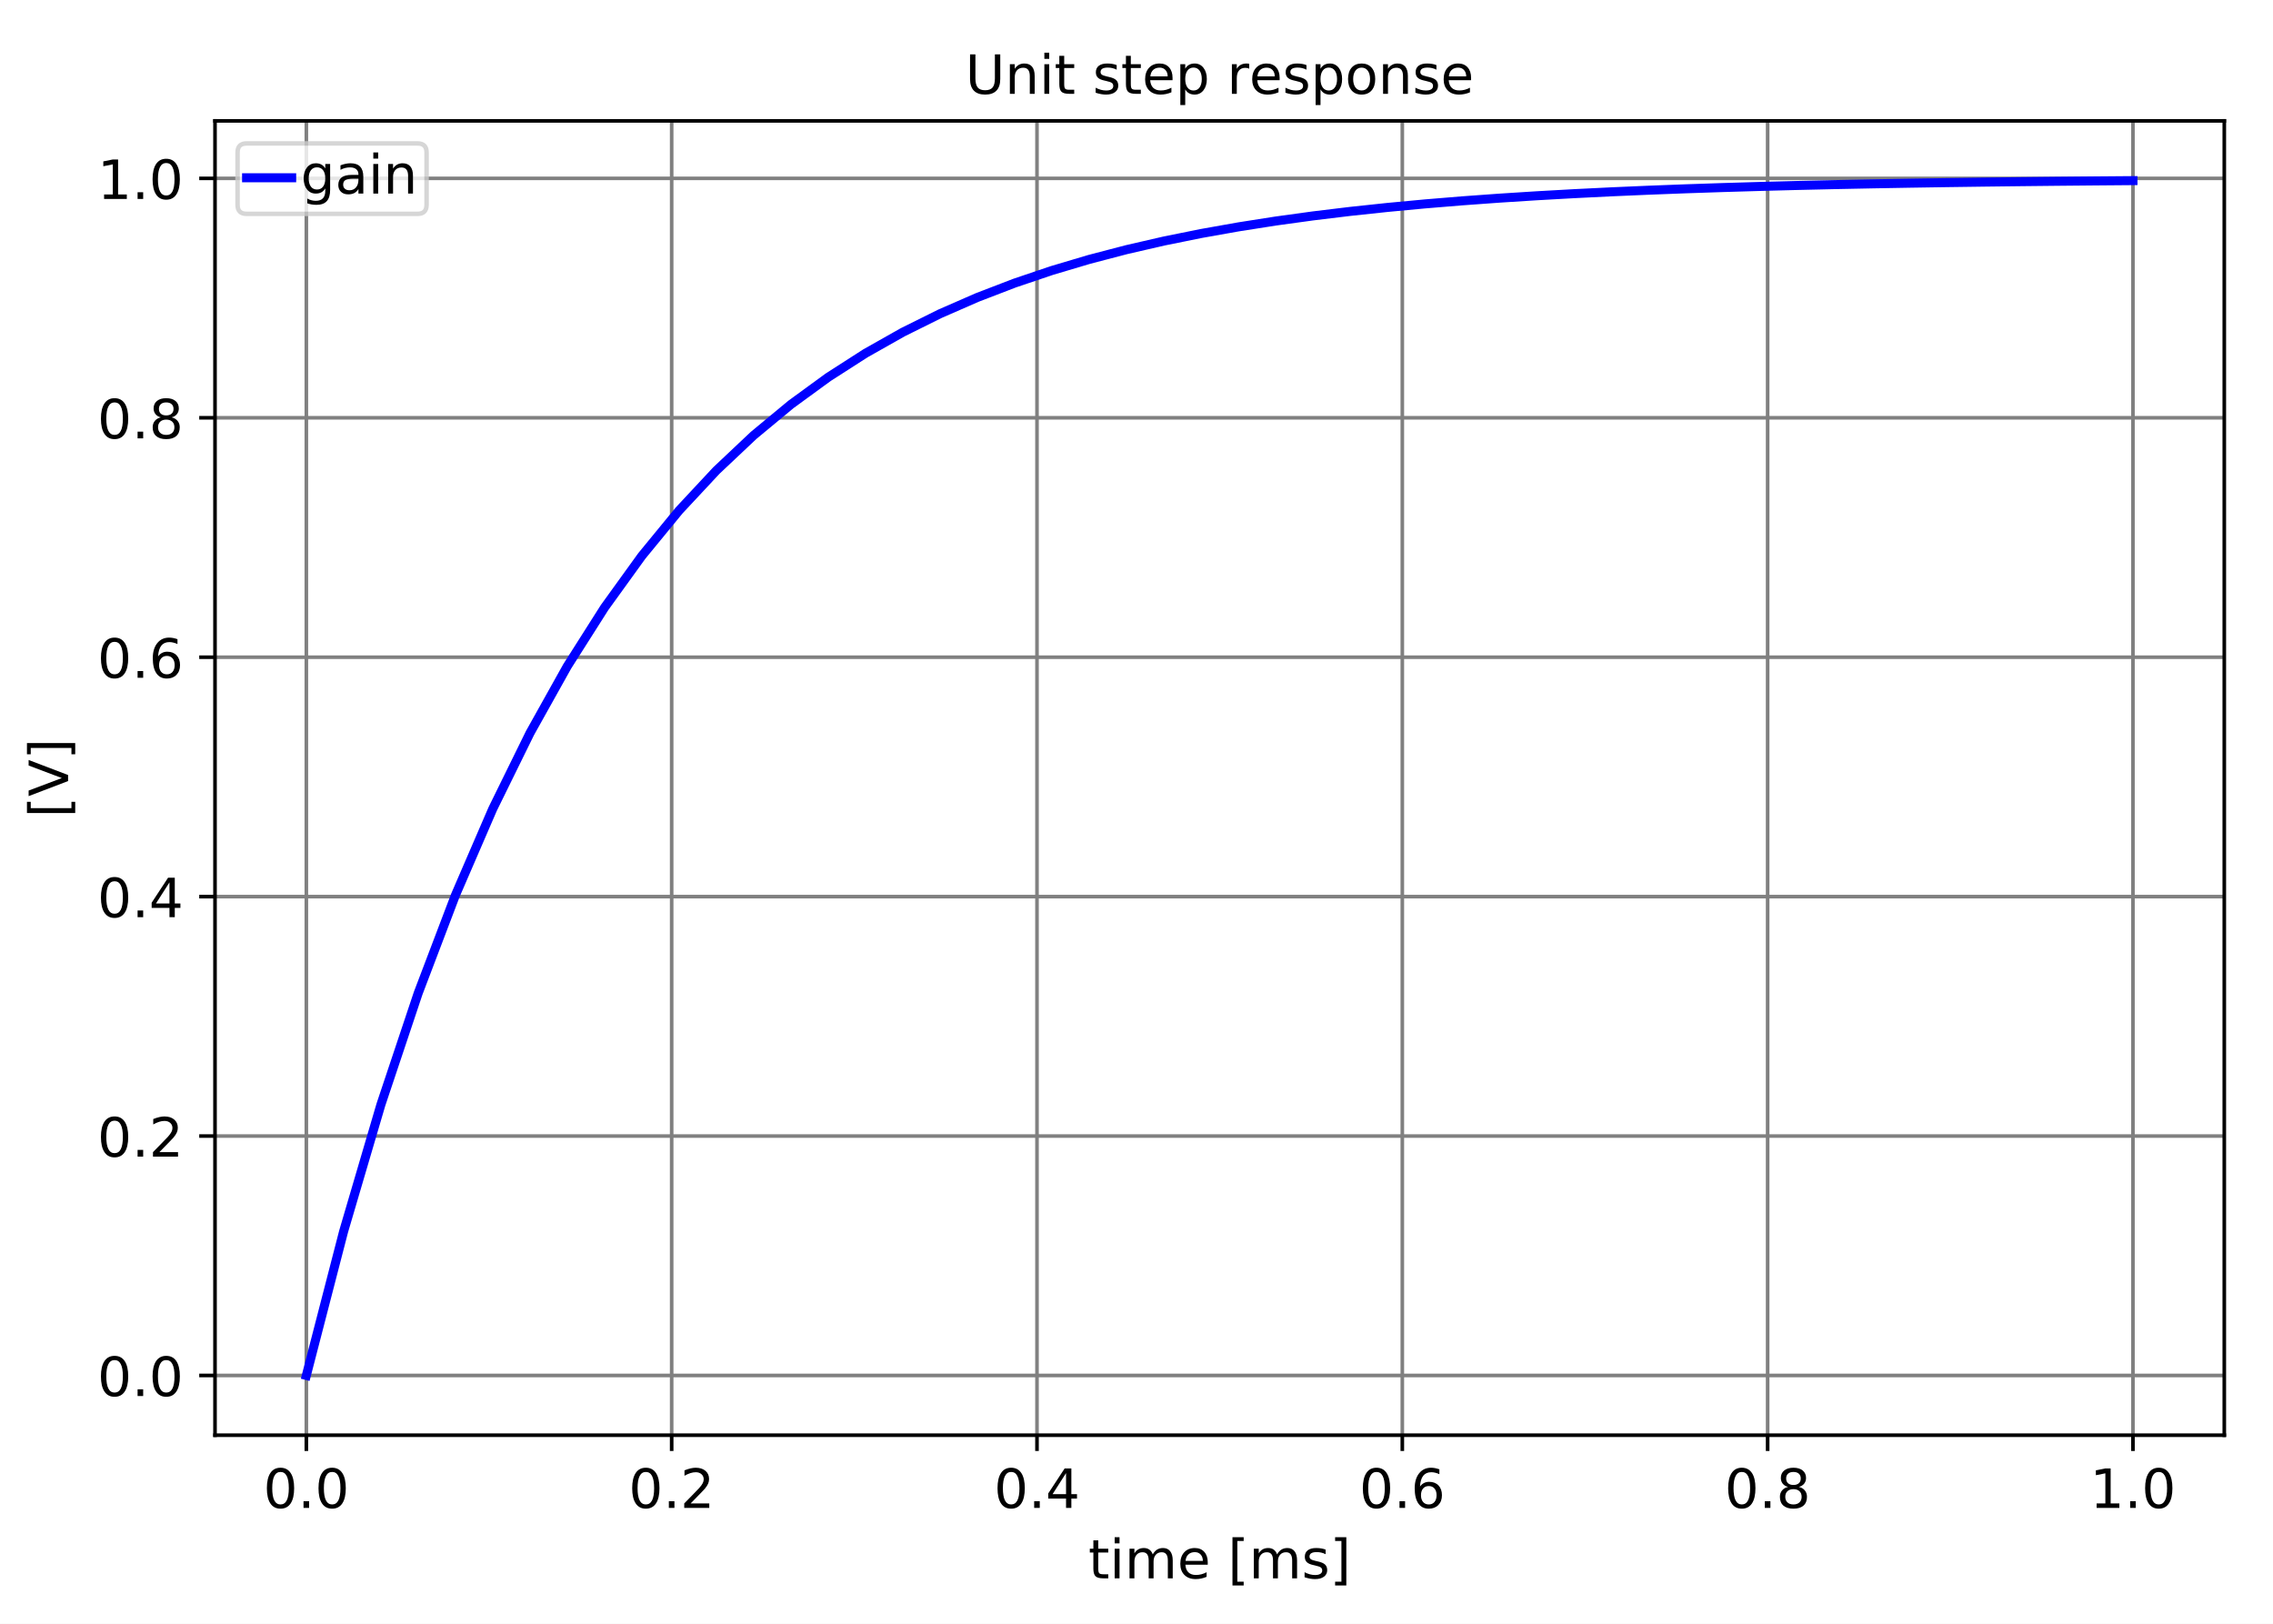
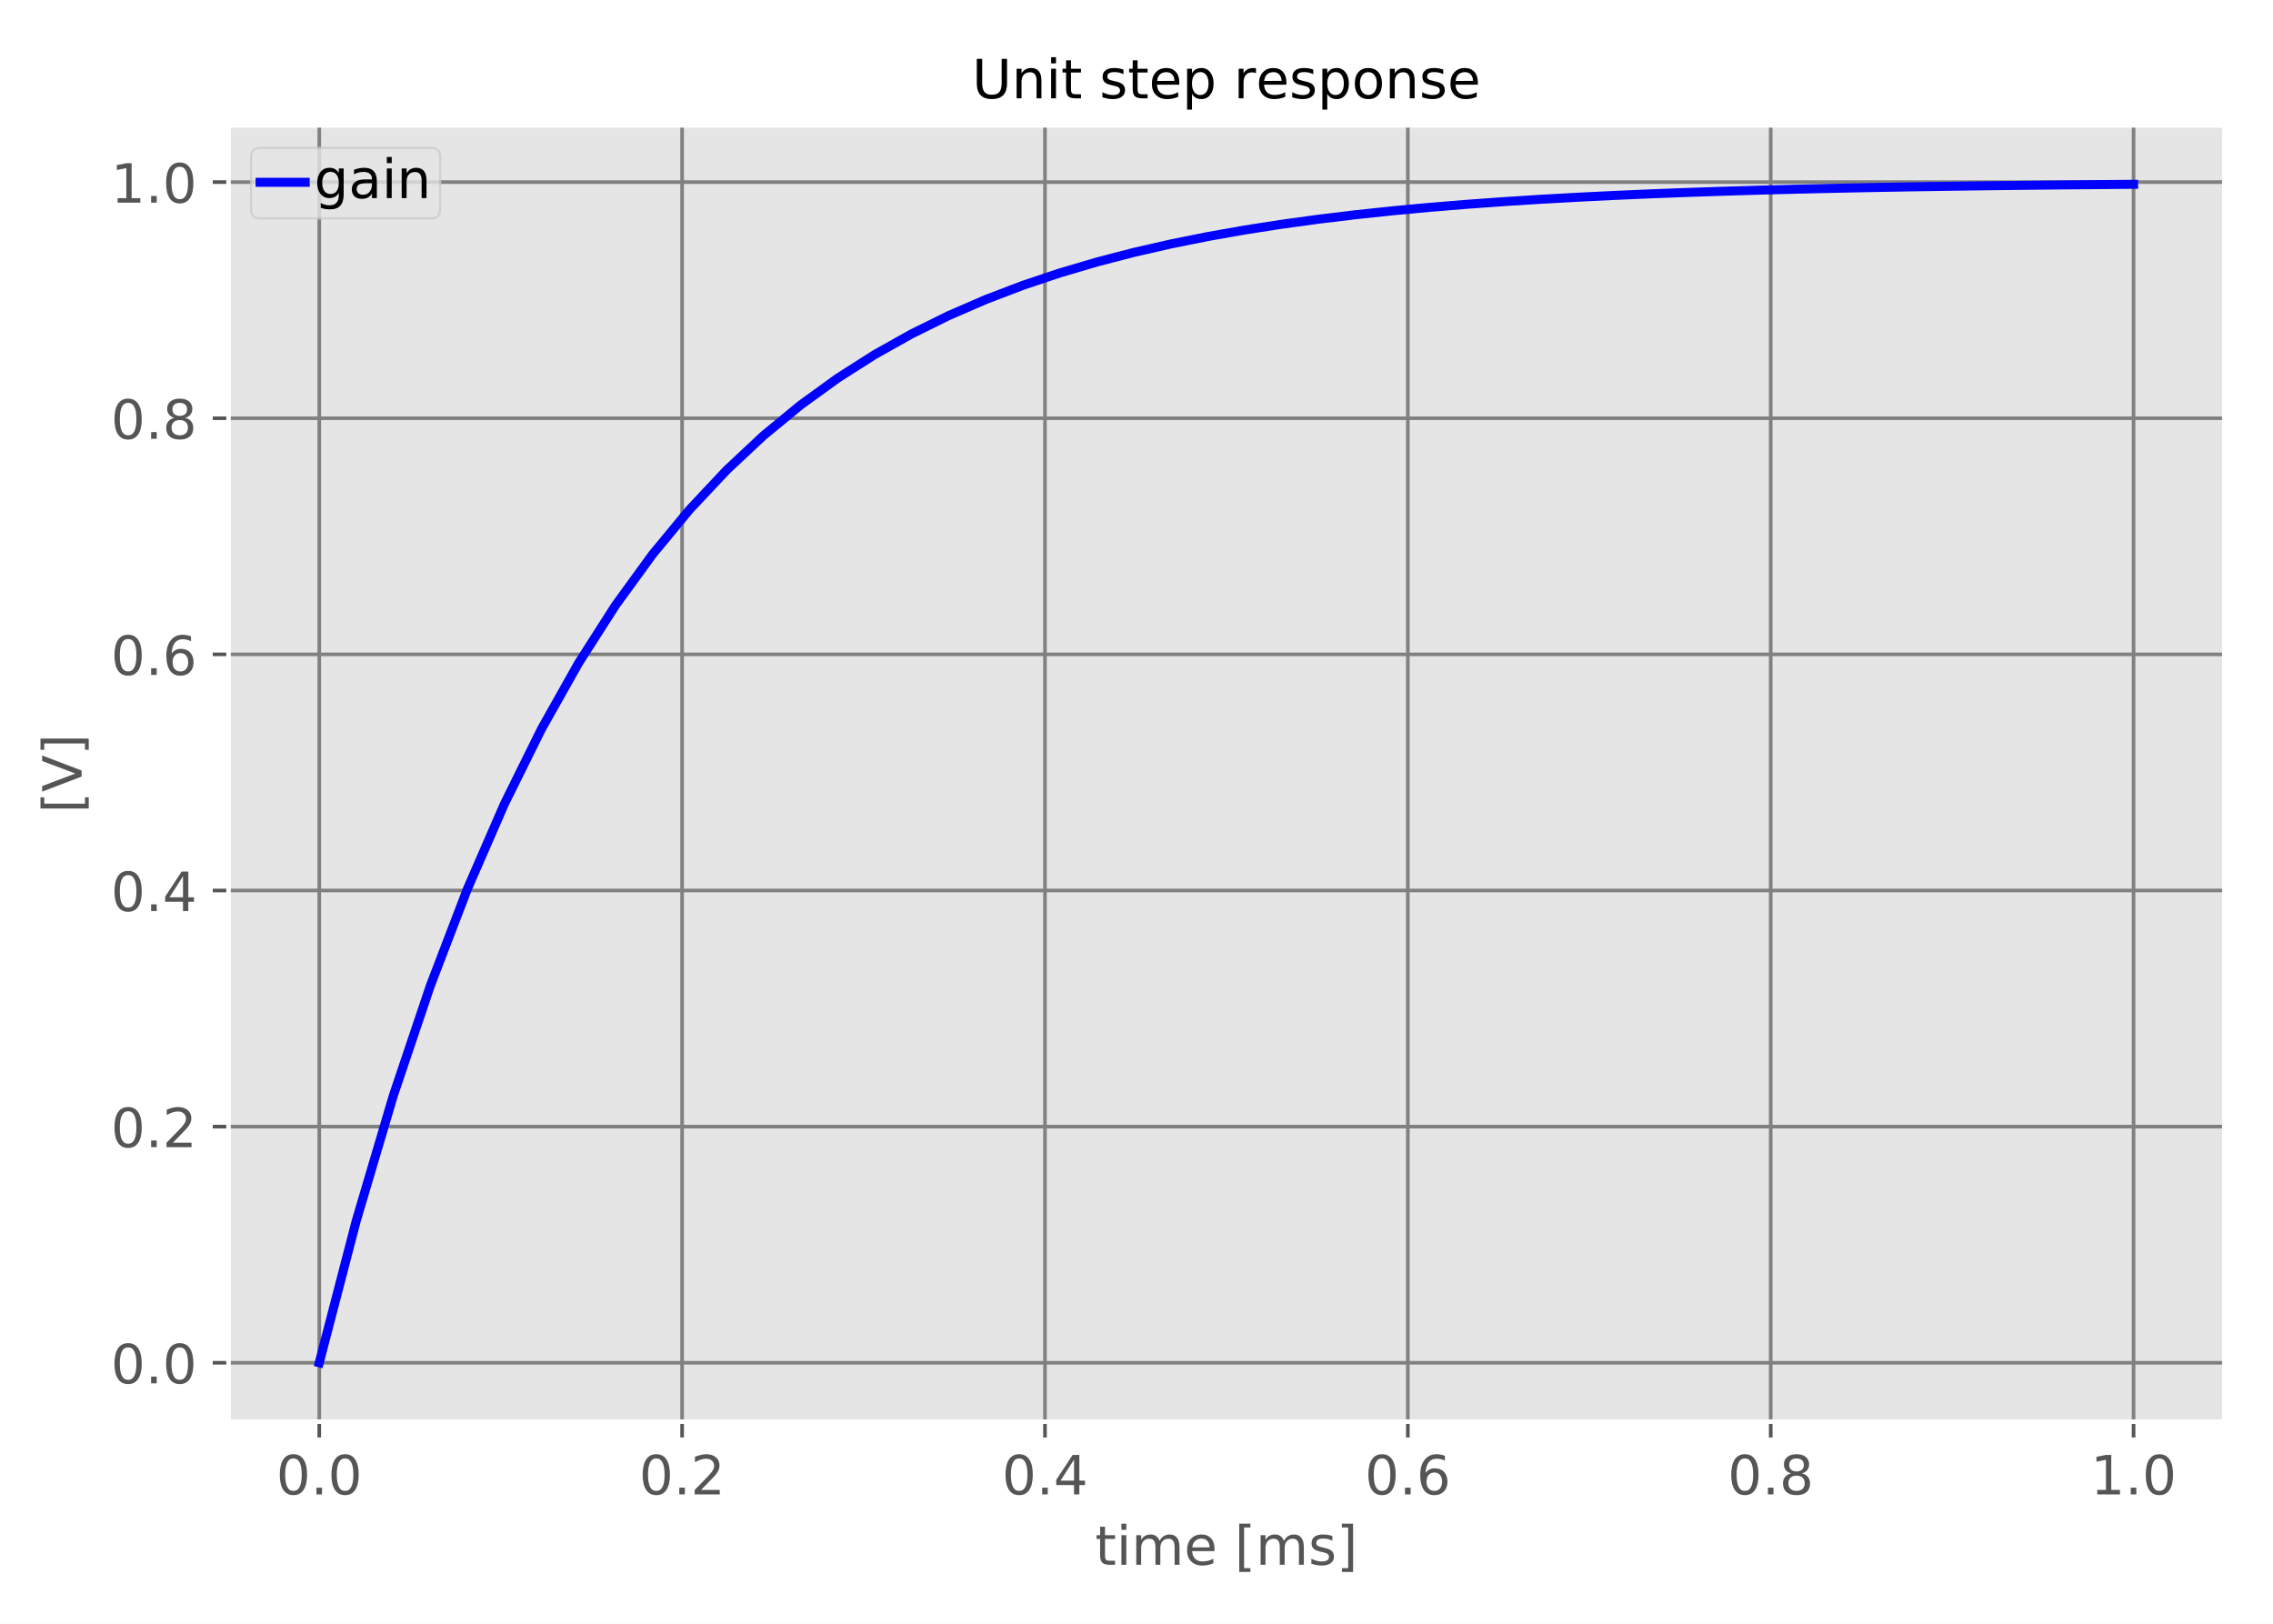
<svg xmlns="http://www.w3.org/2000/svg" xmlns:xlink="http://www.w3.org/1999/xlink" height="360pt" version="1.1" viewBox="0 0 504 360" width="504pt">
  <defs>
    <style type="text/css">
*{stroke-linecap:butt;stroke-linejoin:round;}
  </style>
  </defs>
  <g id="figure_1">
    <g id="patch_1">
      <path d="M 0 360  L 504 360  L 504 0  L 0 0  z " style="fill:#ffffff;" />
    </g>
    <g id="axes_1">
      <g id="patch_2">
-         <path d="M 47.675 318.2  L 493.2 318.2  L 493.2 26.8  L 47.675 26.8  z " style="fill:#ffffff;" />
+         <path d="M 50.675 315.2  L 493.2 315.2  L 493.2 27.8  L 50.675 27.8  z " style="fill:#e5e5e5;" />
      </g>
      <g id="matplotlib.axis_1">
        <g id="xtick_1">
          <g id="line2d_1">
-             <path clip-path="url(#pb15f8867ab)" d="M 67.926 318.2  L 67.926 26.8  " style="fill:none;stroke:#808080;stroke-linecap:square;stroke-width:0.8;" />
+             <path clip-path="url(#pf06baf672b)" d="M 70.79 315.2  L 70.79 27.8  " style="fill:none;stroke:#808080;stroke-linecap:square;stroke-width:0.8;" />
          </g>
          <g id="line2d_2">
            <defs>
-               <path d="M 0 0  L 0 3.5  " id="m3616617826" style="stroke:#000000;stroke-width:0.8;" />
-             </defs>
-             <g>
-               <use style="stroke:#000000;stroke-width:0.8;" x="67.926" xlink:href="#m3616617826" y="318.2" />
+               <path d="M 0 0  L 0 3.5  " id="m888b347225" style="stroke:#555555;stroke-width:0.8;" />
+             </defs>
+             <g>
+               <use style="fill:#555555;stroke:#555555;stroke-width:0.8;" x="70.79" xlink:href="#m888b347225" y="315.2" />
            </g>
          </g>
          <g id="text_1">
            <defs>
              <path d="M 31.781 66.406  Q 24.172 66.406 20.328 58.906  Q 16.5 51.422 16.5 36.375  Q 16.5 21.391 20.328 13.891  Q 24.172 6.391 31.781 6.391  Q 39.453 6.391 43.281 13.891  Q 47.125 21.391 47.125 36.375  Q 47.125 51.422 43.281 58.906  Q 39.453 66.406 31.781 66.406  z M 31.781 74.219  Q 44.047 74.219 50.516 64.516  Q 56.984 54.828 56.984 36.375  Q 56.984 17.969 50.516 8.266  Q 44.047 -1.422 31.781 -1.422  Q 19.531 -1.422 13.062 8.266  Q 6.594 17.969 6.594 36.375  Q 6.594 54.828 13.062 64.516  Q 19.531 74.219 31.781 74.219  z " id="DejaVuSans-48" />
              <path d="M 10.688 12.406  L 21 12.406  L 21 0  L 10.688 0  z " id="DejaVuSans-46" />
            </defs>
-             <g transform="translate(58.38426 334.3181)scale(0.12 -0.12)">
+             <g style="fill:#555555;" transform="translate(61.2479 331.3181)scale(0.12 -0.12)">
              <use xlink:href="#DejaVuSans-48" />
              <use x="63.623" xlink:href="#DejaVuSans-46" />
              <use x="95.41" xlink:href="#DejaVuSans-48" />
            </g>
          </g>
        </g>
        <g id="xtick_2">
          <g id="line2d_3">
-             <path clip-path="url(#pb15f8867ab)" d="M 148.931 318.2  L 148.931 26.8  " style="fill:none;stroke:#808080;stroke-linecap:square;stroke-width:0.8;" />
+             <path clip-path="url(#pf06baf672b)" d="M 151.249 315.2  L 151.249 27.8  " style="fill:none;stroke:#808080;stroke-linecap:square;stroke-width:0.8;" />
          </g>
          <g id="line2d_4">
            <g>
-               <use style="stroke:#000000;stroke-width:0.8;" x="148.931" xlink:href="#m3616617826" y="318.2" />
+               <use style="fill:#555555;stroke:#555555;stroke-width:0.8;" x="151.249" xlink:href="#m888b347225" y="315.2" />
            </g>
          </g>
          <g id="text_2">
            <defs>
              <path d="M 19.188 8.297  L 53.609 8.297  L 53.609 0  L 7.328 0  L 7.328 8.297  Q 12.938 14.109 22.625 23.891  Q 32.328 33.688 34.812 36.531  Q 39.547 41.844 41.422 45.531  Q 43.312 49.219 43.312 52.781  Q 43.312 58.594 39.234 62.25  Q 35.156 65.922 28.609 65.922  Q 23.969 65.922 18.812 64.312  Q 13.672 62.703 7.812 59.422  L 7.812 69.391  Q 13.766 71.781 18.938 73  Q 24.125 74.219 28.422 74.219  Q 39.75 74.219 46.484 68.547  Q 53.219 62.891 53.219 53.422  Q 53.219 48.922 51.531 44.891  Q 49.859 40.875 45.406 35.406  Q 44.188 33.984 37.641 27.219  Q 31.109 20.453 19.188 8.297  z " id="DejaVuSans-50" />
            </defs>
-             <g transform="translate(139.3888 334.3181)scale(0.12 -0.12)">
+             <g style="fill:#555555;" transform="translate(141.707 331.3181)scale(0.12 -0.12)">
              <use xlink:href="#DejaVuSans-48" />
              <use x="63.623" xlink:href="#DejaVuSans-46" />
              <use x="95.41" xlink:href="#DejaVuSans-50" />
            </g>
          </g>
        </g>
        <g id="xtick_3">
          <g id="line2d_5">
-             <path clip-path="url(#pb15f8867ab)" d="M 229.935 318.2  L 229.935 26.8  " style="fill:none;stroke:#808080;stroke-linecap:square;stroke-width:0.8;" />
+             <path clip-path="url(#pf06baf672b)" d="M 231.708 315.2  L 231.708 27.8  " style="fill:none;stroke:#808080;stroke-linecap:square;stroke-width:0.8;" />
          </g>
          <g id="line2d_6">
            <g>
-               <use style="stroke:#000000;stroke-width:0.8;" x="229.935" xlink:href="#m3616617826" y="318.2" />
+               <use style="fill:#555555;stroke:#555555;stroke-width:0.8;" x="231.708" xlink:href="#m888b347225" y="315.2" />
            </g>
          </g>
          <g id="text_3">
            <defs>
              <path d="M 37.797 64.312  L 12.891 25.391  L 37.797 25.391  z M 35.203 72.906  L 47.609 72.906  L 47.609 25.391  L 58.016 25.391  L 58.016 17.188  L 47.609 17.188  L 47.609 0  L 37.797 0  L 37.797 17.188  L 4.891 17.188  L 4.891 26.703  z " id="DejaVuSans-52" />
            </defs>
-             <g transform="translate(220.3934 334.3181)scale(0.12 -0.12)">
+             <g style="fill:#555555;" transform="translate(222.1661 331.3181)scale(0.12 -0.12)">
              <use xlink:href="#DejaVuSans-48" />
              <use x="63.623" xlink:href="#DejaVuSans-46" />
              <use x="95.41" xlink:href="#DejaVuSans-52" />
            </g>
          </g>
        </g>
        <g id="xtick_4">
          <g id="line2d_7">
-             <path clip-path="url(#pb15f8867ab)" d="M 310.94 318.2  L 310.94 26.8  " style="fill:none;stroke:#808080;stroke-linecap:square;stroke-width:0.8;" />
+             <path clip-path="url(#pf06baf672b)" d="M 312.167 315.2  L 312.167 27.8  " style="fill:none;stroke:#808080;stroke-linecap:square;stroke-width:0.8;" />
          </g>
          <g id="line2d_8">
            <g>
-               <use style="stroke:#000000;stroke-width:0.8;" x="310.94" xlink:href="#m3616617826" y="318.2" />
+               <use style="fill:#555555;stroke:#555555;stroke-width:0.8;" x="312.167" xlink:href="#m888b347225" y="315.2" />
            </g>
          </g>
          <g id="text_4">
            <defs>
              <path d="M 33.016 40.375  Q 26.375 40.375 22.484 35.828  Q 18.609 31.297 18.609 23.391  Q 18.609 15.531 22.484 10.953  Q 26.375 6.391 33.016 6.391  Q 39.656 6.391 43.531 10.953  Q 47.406 15.531 47.406 23.391  Q 47.406 31.297 43.531 35.828  Q 39.656 40.375 33.016 40.375  z M 52.594 71.297  L 52.594 62.312  Q 48.875 64.062 45.094 64.984  Q 41.312 65.922 37.594 65.922  Q 27.828 65.922 22.672 59.328  Q 17.531 52.734 16.797 39.406  Q 19.672 43.656 24.016 45.922  Q 28.375 48.188 33.594 48.188  Q 44.578 48.188 50.953 41.516  Q 57.328 34.859 57.328 23.391  Q 57.328 12.156 50.688 5.359  Q 44.047 -1.422 33.016 -1.422  Q 20.359 -1.422 13.672 8.266  Q 6.984 17.969 6.984 36.375  Q 6.984 53.656 15.188 63.938  Q 23.391 74.219 37.203 74.219  Q 40.922 74.219 44.703 73.484  Q 48.484 72.75 52.594 71.297  z " id="DejaVuSans-54" />
            </defs>
-             <g transform="translate(301.3979 334.3181)scale(0.12 -0.12)">
+             <g style="fill:#555555;" transform="translate(302.6252 331.3181)scale(0.12 -0.12)">
              <use xlink:href="#DejaVuSans-48" />
              <use x="63.623" xlink:href="#DejaVuSans-46" />
              <use x="95.41" xlink:href="#DejaVuSans-54" />
            </g>
          </g>
        </g>
        <g id="xtick_5">
          <g id="line2d_9">
-             <path clip-path="url(#pb15f8867ab)" d="M 391.944 318.2  L 391.944 26.8  " style="fill:none;stroke:#808080;stroke-linecap:square;stroke-width:0.8;" />
+             <path clip-path="url(#pf06baf672b)" d="M 392.626 315.2  L 392.626 27.8  " style="fill:none;stroke:#808080;stroke-linecap:square;stroke-width:0.8;" />
          </g>
          <g id="line2d_10">
            <g>
-               <use style="stroke:#000000;stroke-width:0.8;" x="391.944" xlink:href="#m3616617826" y="318.2" />
+               <use style="fill:#555555;stroke:#555555;stroke-width:0.8;" x="392.626" xlink:href="#m888b347225" y="315.2" />
            </g>
          </g>
          <g id="text_5">
            <defs>
              <path d="M 31.781 34.625  Q 24.75 34.625 20.719 30.859  Q 16.703 27.094 16.703 20.516  Q 16.703 13.922 20.719 10.156  Q 24.75 6.391 31.781 6.391  Q 38.812 6.391 42.859 10.172  Q 46.922 13.969 46.922 20.516  Q 46.922 27.094 42.891 30.859  Q 38.875 34.625 31.781 34.625  z M 21.922 38.812  Q 15.578 40.375 12.031 44.719  Q 8.5 49.078 8.5 55.328  Q 8.5 64.062 14.719 69.141  Q 20.953 74.219 31.781 74.219  Q 42.672 74.219 48.875 69.141  Q 55.078 64.062 55.078 55.328  Q 55.078 49.078 51.531 44.719  Q 48 40.375 41.703 38.812  Q 48.828 37.156 52.797 32.312  Q 56.781 27.484 56.781 20.516  Q 56.781 9.906 50.312 4.234  Q 43.844 -1.422 31.781 -1.422  Q 19.734 -1.422 13.25 4.234  Q 6.781 9.906 6.781 20.516  Q 6.781 27.484 10.781 32.312  Q 14.797 37.156 21.922 38.812  z M 18.312 54.391  Q 18.312 48.734 21.844 45.562  Q 25.391 42.391 31.781 42.391  Q 38.141 42.391 41.719 45.562  Q 45.312 48.734 45.312 54.391  Q 45.312 60.062 41.719 63.234  Q 38.141 66.406 31.781 66.406  Q 25.391 66.406 21.844 63.234  Q 18.312 60.062 18.312 54.391  z " id="DejaVuSans-56" />
            </defs>
-             <g transform="translate(382.4024 334.3181)scale(0.12 -0.12)">
+             <g style="fill:#555555;" transform="translate(383.0843 331.3181)scale(0.12 -0.12)">
              <use xlink:href="#DejaVuSans-48" />
              <use x="63.623" xlink:href="#DejaVuSans-46" />
              <use x="95.41" xlink:href="#DejaVuSans-56" />
            </g>
          </g>
        </g>
        <g id="xtick_6">
          <g id="line2d_11">
-             <path clip-path="url(#pb15f8867ab)" d="M 472.949 318.2  L 472.949 26.8  " style="fill:none;stroke:#808080;stroke-linecap:square;stroke-width:0.8;" />
+             <path clip-path="url(#pf06baf672b)" d="M 473.085 315.2  L 473.085 27.8  " style="fill:none;stroke:#808080;stroke-linecap:square;stroke-width:0.8;" />
          </g>
          <g id="line2d_12">
            <g>
-               <use style="stroke:#000000;stroke-width:0.8;" x="472.949" xlink:href="#m3616617826" y="318.2" />
+               <use style="fill:#555555;stroke:#555555;stroke-width:0.8;" x="473.085" xlink:href="#m888b347225" y="315.2" />
            </g>
          </g>
          <g id="text_6">
            <defs>
              <path d="M 12.406 8.297  L 28.516 8.297  L 28.516 63.922  L 10.984 60.406  L 10.984 69.391  L 28.422 72.906  L 38.281 72.906  L 38.281 8.297  L 54.391 8.297  L 54.391 0  L 12.406 0  z " id="DejaVuSans-49" />
            </defs>
-             <g transform="translate(463.407 334.3181)scale(0.12 -0.12)">
+             <g style="fill:#555555;" transform="translate(463.5434 331.3181)scale(0.12 -0.12)">
              <use xlink:href="#DejaVuSans-49" />
              <use x="63.623" xlink:href="#DejaVuSans-46" />
              <use x="95.41" xlink:href="#DejaVuSans-48" />
            </g>
          </g>
        </g>
        <g id="text_7">
          <defs>
            <path d="M 18.312 70.219  L 18.312 54.688  L 36.812 54.688  L 36.812 47.703  L 18.312 47.703  L 18.312 18.016  Q 18.312 11.328 20.141 9.422  Q 21.969 7.516 27.594 7.516  L 36.812 7.516  L 36.812 0  L 27.594 0  Q 17.188 0 13.234 3.875  Q 9.281 7.766 9.281 18.016  L 9.281 47.703  L 2.688 47.703  L 2.688 54.688  L 9.281 54.688  L 9.281 70.219  z " id="DejaVuSans-116" />
            <path d="M 9.422 54.688  L 18.406 54.688  L 18.406 0  L 9.422 0  z M 9.422 75.984  L 18.406 75.984  L 18.406 64.594  L 9.422 64.594  z " id="DejaVuSans-105" />
            <path d="M 52 44.188  Q 55.375 50.25 60.062 53.125  Q 64.75 56 71.094 56  Q 79.641 56 84.281 50.016  Q 88.922 44.047 88.922 33.016  L 88.922 0  L 79.891 0  L 79.891 32.719  Q 79.891 40.578 77.094 44.375  Q 74.312 48.188 68.609 48.188  Q 61.625 48.188 57.562 43.547  Q 53.516 38.922 53.516 30.906  L 53.516 0  L 44.484 0  L 44.484 32.719  Q 44.484 40.625 41.703 44.406  Q 38.922 48.188 33.109 48.188  Q 26.219 48.188 22.156 43.531  Q 18.109 38.875 18.109 30.906  L 18.109 0  L 9.078 0  L 9.078 54.688  L 18.109 54.688  L 18.109 46.188  Q 21.188 51.219 25.484 53.609  Q 29.781 56 35.688 56  Q 41.656 56 45.828 52.969  Q 50 49.953 52 44.188  z " id="DejaVuSans-109" />
            <path d="M 56.203 29.594  L 56.203 25.203  L 14.891 25.203  Q 15.484 15.922 20.484 11.062  Q 25.484 6.203 34.422 6.203  Q 39.594 6.203 44.453 7.469  Q 49.312 8.734 54.109 11.281  L 54.109 2.781  Q 49.266 0.734 44.188 -0.344  Q 39.109 -1.422 33.891 -1.422  Q 20.797 -1.422 13.156 6.188  Q 5.516 13.812 5.516 26.812  Q 5.516 40.234 12.766 48.109  Q 20.016 56 32.328 56  Q 43.359 56 49.781 48.891  Q 56.203 41.797 56.203 29.594  z M 47.219 32.234  Q 47.125 39.594 43.094 43.984  Q 39.062 48.391 32.422 48.391  Q 24.906 48.391 20.391 44.141  Q 15.875 39.891 15.188 32.172  z " id="DejaVuSans-101" />
            <path id="DejaVuSans-32" />
            <path d="M 8.594 75.984  L 29.297 75.984  L 29.297 69  L 17.578 69  L 17.578 -6.203  L 29.297 -6.203  L 29.297 -13.188  L 8.594 -13.188  z " id="DejaVuSans-91" />
            <path d="M 44.281 53.078  L 44.281 44.578  Q 40.484 46.531 36.375 47.5  Q 32.281 48.484 27.875 48.484  Q 21.188 48.484 17.844 46.438  Q 14.5 44.391 14.5 40.281  Q 14.5 37.156 16.891 35.375  Q 19.281 33.594 26.516 31.984  L 29.594 31.297  Q 39.156 29.25 43.188 25.516  Q 47.219 21.781 47.219 15.094  Q 47.219 7.469 41.188 3.016  Q 35.156 -1.422 24.609 -1.422  Q 20.219 -1.422 15.453 -0.562  Q 10.688 0.297 5.422 2  L 5.422 11.281  Q 10.406 8.688 15.234 7.391  Q 20.062 6.109 24.812 6.109  Q 31.156 6.109 34.562 8.281  Q 37.984 10.453 37.984 14.406  Q 37.984 18.062 35.516 20.016  Q 33.062 21.969 24.703 23.781  L 21.578 24.516  Q 13.234 26.266 9.516 29.906  Q 5.812 33.547 5.812 39.891  Q 5.812 47.609 11.281 51.797  Q 16.75 56 26.812 56  Q 31.781 56 36.172 55.266  Q 40.578 54.547 44.281 53.078  z " id="DejaVuSans-115" />
            <path d="M 30.422 75.984  L 30.422 -13.188  L 9.719 -13.188  L 9.719 -6.203  L 21.391 -6.203  L 21.391 69  L 9.719 69  L 9.719 75.984  z " id="DejaVuSans-93" />
          </defs>
-           <g transform="translate(241.3234 349.9319)scale(0.12 -0.12)">
+           <g style="fill:#555555;" transform="translate(242.8234 346.9319)scale(0.12 -0.12)">
            <use xlink:href="#DejaVuSans-116" />
            <use x="39.209" xlink:href="#DejaVuSans-105" />
            <use x="66.992" xlink:href="#DejaVuSans-109" />
            <use x="164.404" xlink:href="#DejaVuSans-101" />
            <use x="225.928" xlink:href="#DejaVuSans-32" />
            <use x="257.715" xlink:href="#DejaVuSans-91" />
            <use x="296.729" xlink:href="#DejaVuSans-109" />
            <use x="394.141" xlink:href="#DejaVuSans-115" />
            <use x="446.24" xlink:href="#DejaVuSans-93" />
          </g>
        </g>
      </g>
      <g id="matplotlib.axis_2">
        <g id="ytick_1">
          <g id="line2d_13">
-             <path clip-path="url(#pb15f8867ab)" d="M 47.675 304.955  L 493.2 304.955  " style="fill:none;stroke:#808080;stroke-linecap:square;stroke-width:0.8;" />
+             <path clip-path="url(#pf06baf672b)" d="M 50.675 302.136  L 493.2 302.136  " style="fill:none;stroke:#808080;stroke-linecap:square;stroke-width:0.8;" />
          </g>
          <g id="line2d_14">
            <defs>
-               <path d="M 0 0  L -3.5 0  " id="m5280d6c10c" style="stroke:#000000;stroke-width:0.8;" />
-             </defs>
-             <g>
-               <use style="stroke:#000000;stroke-width:0.8;" x="47.675" xlink:href="#m5280d6c10c" y="304.955" />
+               <path d="M 0 0  L -3.5 0  " id="m30aeef7c9c" style="stroke:#555555;stroke-width:0.8;" />
+             </defs>
+             <g>
+               <use style="fill:#555555;stroke:#555555;stroke-width:0.8;" x="50.675" xlink:href="#m30aeef7c9c" y="302.136" />
            </g>
          </g>
          <g id="text_8">
-             <g transform="translate(21.59125 309.5136)scale(0.12 -0.12)">
+             <g style="fill:#555555;" transform="translate(24.59125 306.6954)scale(0.12 -0.12)">
              <use xlink:href="#DejaVuSans-48" />
              <use x="63.623" xlink:href="#DejaVuSans-46" />
              <use x="95.41" xlink:href="#DejaVuSans-48" />
            </g>
          </g>
        </g>
        <g id="ytick_2">
          <g id="line2d_15">
-             <path clip-path="url(#pb15f8867ab)" d="M 47.675 251.874  L 493.2 251.874  " style="fill:none;stroke:#808080;stroke-linecap:square;stroke-width:0.8;" />
+             <path clip-path="url(#pf06baf672b)" d="M 50.675 249.784  L 493.2 249.784  " style="fill:none;stroke:#808080;stroke-linecap:square;stroke-width:0.8;" />
          </g>
          <g id="line2d_16">
            <g>
-               <use style="stroke:#000000;stroke-width:0.8;" x="47.675" xlink:href="#m5280d6c10c" y="251.874" />
+               <use style="fill:#555555;stroke:#555555;stroke-width:0.8;" x="50.675" xlink:href="#m30aeef7c9c" y="249.784" />
            </g>
          </g>
          <g id="text_9">
-             <g transform="translate(21.59125 256.4327)scale(0.12 -0.12)">
+             <g style="fill:#555555;" transform="translate(24.59125 254.3431)scale(0.12 -0.12)">
              <use xlink:href="#DejaVuSans-48" />
              <use x="63.623" xlink:href="#DejaVuSans-46" />
              <use x="95.41" xlink:href="#DejaVuSans-50" />
            </g>
          </g>
        </g>
        <g id="ytick_3">
          <g id="line2d_17">
-             <path clip-path="url(#pb15f8867ab)" d="M 47.675 198.793  L 493.2 198.793  " style="fill:none;stroke:#808080;stroke-linecap:square;stroke-width:0.8;" />
+             <path clip-path="url(#pf06baf672b)" d="M 50.675 197.432  L 493.2 197.432  " style="fill:none;stroke:#808080;stroke-linecap:square;stroke-width:0.8;" />
          </g>
          <g id="line2d_18">
            <g>
-               <use style="stroke:#000000;stroke-width:0.8;" x="47.675" xlink:href="#m5280d6c10c" y="198.793" />
+               <use style="fill:#555555;stroke:#555555;stroke-width:0.8;" x="50.675" xlink:href="#m30aeef7c9c" y="197.432" />
            </g>
          </g>
          <g id="text_10">
-             <g transform="translate(21.59125 203.3517)scale(0.12 -0.12)">
+             <g style="fill:#555555;" transform="translate(24.59125 201.9908)scale(0.12 -0.12)">
              <use xlink:href="#DejaVuSans-48" />
              <use x="63.623" xlink:href="#DejaVuSans-46" />
              <use x="95.41" xlink:href="#DejaVuSans-52" />
            </g>
          </g>
        </g>
        <g id="ytick_4">
          <g id="line2d_19">
-             <path clip-path="url(#pb15f8867ab)" d="M 47.675 145.712  L 493.2 145.712  " style="fill:none;stroke:#808080;stroke-linecap:square;stroke-width:0.8;" />
+             <path clip-path="url(#pf06baf672b)" d="M 50.675 145.079  L 493.2 145.079  " style="fill:none;stroke:#808080;stroke-linecap:square;stroke-width:0.8;" />
          </g>
          <g id="line2d_20">
            <g>
-               <use style="stroke:#000000;stroke-width:0.8;" x="47.675" xlink:href="#m5280d6c10c" y="145.712" />
+               <use style="fill:#555555;stroke:#555555;stroke-width:0.8;" x="50.675" xlink:href="#m30aeef7c9c" y="145.079" />
            </g>
          </g>
          <g id="text_11">
-             <g transform="translate(21.59125 150.2708)scale(0.12 -0.12)">
+             <g style="fill:#555555;" transform="translate(24.59125 149.6385)scale(0.12 -0.12)">
              <use xlink:href="#DejaVuSans-48" />
              <use x="63.623" xlink:href="#DejaVuSans-46" />
              <use x="95.41" xlink:href="#DejaVuSans-54" />
            </g>
          </g>
        </g>
        <g id="ytick_5">
          <g id="line2d_21">
-             <path clip-path="url(#pb15f8867ab)" d="M 47.675 92.631  L 493.2 92.631  " style="fill:none;stroke:#808080;stroke-linecap:square;stroke-width:0.8;" />
+             <path clip-path="url(#pf06baf672b)" d="M 50.675 92.727  L 493.2 92.727  " style="fill:none;stroke:#808080;stroke-linecap:square;stroke-width:0.8;" />
          </g>
          <g id="line2d_22">
            <g>
-               <use style="stroke:#000000;stroke-width:0.8;" x="47.675" xlink:href="#m5280d6c10c" y="92.631" />
+               <use style="fill:#555555;stroke:#555555;stroke-width:0.8;" x="50.675" xlink:href="#m30aeef7c9c" y="92.727" />
            </g>
          </g>
          <g id="text_12">
-             <g transform="translate(21.59125 97.18983)scale(0.12 -0.12)">
+             <g style="fill:#555555;" transform="translate(24.59125 97.28619)scale(0.12 -0.12)">
              <use xlink:href="#DejaVuSans-48" />
              <use x="63.623" xlink:href="#DejaVuSans-46" />
              <use x="95.41" xlink:href="#DejaVuSans-56" />
            </g>
          </g>
        </g>
        <g id="ytick_6">
          <g id="line2d_23">
-             <path clip-path="url(#pb15f8867ab)" d="M 47.675 39.55  L 493.2 39.55  " style="fill:none;stroke:#808080;stroke-linecap:square;stroke-width:0.8;" />
+             <path clip-path="url(#pf06baf672b)" d="M 50.675 40.375  L 493.2 40.375  " style="fill:none;stroke:#808080;stroke-linecap:square;stroke-width:0.8;" />
          </g>
          <g id="line2d_24">
            <g>
-               <use style="stroke:#000000;stroke-width:0.8;" x="47.675" xlink:href="#m5280d6c10c" y="39.55" />
+               <use style="fill:#555555;stroke:#555555;stroke-width:0.8;" x="50.675" xlink:href="#m30aeef7c9c" y="40.375" />
            </g>
          </g>
          <g id="text_13">
-             <g transform="translate(21.59125 44.10889)scale(0.12 -0.12)">
+             <g style="fill:#555555;" transform="translate(24.59125 44.93387)scale(0.12 -0.12)">
              <use xlink:href="#DejaVuSans-49" />
              <use x="63.623" xlink:href="#DejaVuSans-46" />
              <use x="95.41" xlink:href="#DejaVuSans-48" />
            </g>
          </g>
        </g>
        <g id="text_14">
          <defs>
            <path d="M 28.609 0  L 0.781 72.906  L 11.078 72.906  L 34.188 11.531  L 57.328 72.906  L 67.578 72.906  L 39.797 0  z " id="DejaVuSans-86" />
          </defs>
-           <g transform="translate(15.09563 181.2862)rotate(-90)scale(0.12 -0.12)">
+           <g style="fill:#555555;" transform="translate(18.09562 180.2862)rotate(-90)scale(0.12 -0.12)">
            <use xlink:href="#DejaVuSans-91" />
            <use x="39.014" xlink:href="#DejaVuSans-86" />
            <use x="107.422" xlink:href="#DejaVuSans-93" />
          </g>
        </g>
      </g>
      <g id="line2d_25">
-         <path clip-path="url(#pb15f8867ab)" d="M 67.926 304.955  L 76.192 273.014  L 84.458 244.917  L 92.723 220.202  L 100.989 198.461  L 109.255 179.336  L 117.521 162.513  L 125.787 147.715  L 134.052 134.697  L 142.318 123.247  L 150.584 113.174  L 158.85 104.314  L 167.115 96.519  L 175.381 89.663  L 183.647 83.632  L 191.913 78.327  L 200.178 73.66  L 208.444 69.555  L 216.71 65.944  L 224.976 62.768  L 233.242 59.973  L 241.507 57.515  L 249.773 55.353  L 258.039 53.451  L 266.305 51.778  L 274.57 50.307  L 282.836 49.012  L 291.102 47.873  L 299.368 46.872  L 307.633 45.991  L 315.899 45.215  L 324.165 44.534  L 332.431 43.934  L 340.697 43.406  L 348.962 42.942  L 357.228 42.534  L 365.494 42.175  L 373.76 41.859  L 382.025 41.581  L 390.291 41.336  L 398.557 41.121  L 406.823 40.932  L 415.088 40.766  L 423.354 40.62  L 431.62 40.491  L 439.886 40.378  L 448.152 40.278  L 456.417 40.19  L 464.683 40.113  L 472.949 40.045  " style="fill:none;stroke:#0000ff;stroke-linecap:square;stroke-width:2;" />
+         <path clip-path="url(#pf06baf672b)" d="M 70.79 302.136  L 79 270.634  L 87.21 242.923  L 95.42 218.547  L 103.63 197.104  L 111.84 178.242  L 120.05 161.65  L 128.261 147.055  L 136.471 134.216  L 144.681 122.923  L 152.891 112.988  L 161.101 104.249  L 169.311 96.562  L 177.521 89.8  L 185.731 83.852  L 193.941 78.62  L 202.152 74.017  L 210.362 69.968  L 218.572 66.407  L 226.782 63.274  L 234.992 60.518  L 243.202 58.094  L 251.412 55.961  L 259.622 54.086  L 267.832 52.436  L 276.043 50.984  L 284.253 49.707  L 292.463 48.584  L 300.673 47.596  L 308.883 46.727  L 317.093 45.963  L 325.303 45.29  L 333.513 44.699  L 341.723 44.178  L 349.934 43.721  L 358.144 43.318  L 366.354 42.964  L 374.564 42.652  L 382.774 42.378  L 390.984 42.137  L 399.194 41.925  L 407.404 41.738  L 415.614 41.574  L 423.825 41.43  L 432.035 41.303  L 440.245 41.191  L 448.455 41.093  L 456.665 41.007  L 464.875 40.931  L 473.085 40.864  " style="fill:none;stroke:#0000ff;stroke-linecap:square;stroke-width:2;" />
      </g>
      <g id="patch_3">
-         <path d="M 47.675 318.2  L 47.675 26.8  " style="fill:none;stroke:#000000;stroke-linecap:square;stroke-linejoin:miter;stroke-width:0.8;" />
+         <path d="M 50.675 315.2  L 50.675 27.8  " style="fill:none;stroke:#ffffff;stroke-linecap:square;stroke-linejoin:miter;" />
      </g>
      <g id="patch_4">
-         <path d="M 493.2 318.2  L 493.2 26.8  " style="fill:none;stroke:#000000;stroke-linecap:square;stroke-linejoin:miter;stroke-width:0.8;" />
+         <path d="M 493.2 315.2  L 493.2 27.8  " style="fill:none;stroke:#ffffff;stroke-linecap:square;stroke-linejoin:miter;" />
      </g>
      <g id="patch_5">
-         <path d="M 47.675 318.2  L 493.2 318.2  " style="fill:none;stroke:#000000;stroke-linecap:square;stroke-linejoin:miter;stroke-width:0.8;" />
+         <path d="M 50.675 315.2  L 493.2 315.2  " style="fill:none;stroke:#ffffff;stroke-linecap:square;stroke-linejoin:miter;" />
      </g>
      <g id="patch_6">
-         <path d="M 47.675 26.8  L 493.2 26.8  " style="fill:none;stroke:#000000;stroke-linecap:square;stroke-linejoin:miter;stroke-width:0.8;" />
+         <path d="M 50.675 27.8  L 493.2 27.8  " style="fill:none;stroke:#ffffff;stroke-linecap:square;stroke-linejoin:miter;" />
      </g>
      <g id="text_15">
        <defs>
          <path d="M 8.688 72.906  L 18.609 72.906  L 18.609 28.609  Q 18.609 16.891 22.844 11.734  Q 27.094 6.594 36.625 6.594  Q 46.094 6.594 50.344 11.734  Q 54.594 16.891 54.594 28.609  L 54.594 72.906  L 64.5 72.906  L 64.5 27.391  Q 64.5 13.141 57.438 5.859  Q 50.391 -1.422 36.625 -1.422  Q 22.797 -1.422 15.734 5.859  Q 8.688 13.141 8.688 27.391  z " id="DejaVuSans-85" />
          <path d="M 54.891 33.016  L 54.891 0  L 45.906 0  L 45.906 32.719  Q 45.906 40.484 42.875 44.328  Q 39.844 48.188 33.797 48.188  Q 26.516 48.188 22.312 43.547  Q 18.109 38.922 18.109 30.906  L 18.109 0  L 9.078 0  L 9.078 54.688  L 18.109 54.688  L 18.109 46.188  Q 21.344 51.125 25.703 53.562  Q 30.078 56 35.797 56  Q 45.219 56 50.047 50.172  Q 54.891 44.344 54.891 33.016  z " id="DejaVuSans-110" />
          <path d="M 18.109 8.203  L 18.109 -20.797  L 9.078 -20.797  L 9.078 54.688  L 18.109 54.688  L 18.109 46.391  Q 20.953 51.266 25.266 53.625  Q 29.594 56 35.594 56  Q 45.562 56 51.781 48.094  Q 58.016 40.188 58.016 27.297  Q 58.016 14.406 51.781 6.484  Q 45.562 -1.422 35.594 -1.422  Q 29.594 -1.422 25.266 0.953  Q 20.953 3.328 18.109 8.203  z M 48.688 27.297  Q 48.688 37.203 44.609 42.844  Q 40.531 48.484 33.406 48.484  Q 26.266 48.484 22.188 42.844  Q 18.109 37.203 18.109 27.297  Q 18.109 17.391 22.188 11.75  Q 26.266 6.109 33.406 6.109  Q 40.531 6.109 44.609 11.75  Q 48.688 17.391 48.688 27.297  z " id="DejaVuSans-112" />
          <path d="M 41.109 46.297  Q 39.594 47.172 37.812 47.578  Q 36.031 48 33.891 48  Q 26.266 48 22.188 43.047  Q 18.109 38.094 18.109 28.812  L 18.109 0  L 9.078 0  L 9.078 54.688  L 18.109 54.688  L 18.109 46.188  Q 20.953 51.172 25.484 53.578  Q 30.031 56 36.531 56  Q 37.453 56 38.578 55.875  Q 39.703 55.766 41.062 55.516  z " id="DejaVuSans-114" />
          <path d="M 30.609 48.391  Q 23.391 48.391 19.188 42.75  Q 14.984 37.109 14.984 27.297  Q 14.984 17.484 19.156 11.844  Q 23.344 6.203 30.609 6.203  Q 37.797 6.203 41.984 11.859  Q 46.188 17.531 46.188 27.297  Q 46.188 37.016 41.984 42.703  Q 37.797 48.391 30.609 48.391  z M 30.609 56  Q 42.328 56 49.016 48.375  Q 55.719 40.766 55.719 27.297  Q 55.719 13.875 49.016 6.219  Q 42.328 -1.422 30.609 -1.422  Q 18.844 -1.422 12.172 6.219  Q 5.516 13.875 5.516 27.297  Q 5.516 40.766 12.172 48.375  Q 18.844 56 30.609 56  z " id="DejaVuSans-111" />
        </defs>
-         <g transform="translate(214.0497 20.8)scale(0.12 -0.12)">
+         <g transform="translate(215.5497 21.8)scale(0.12 -0.12)">
          <use xlink:href="#DejaVuSans-85" />
          <use x="73.193" xlink:href="#DejaVuSans-110" />
          <use x="136.572" xlink:href="#DejaVuSans-105" />
          <use x="164.355" xlink:href="#DejaVuSans-116" />
          <use x="203.564" xlink:href="#DejaVuSans-32" />
          <use x="235.352" xlink:href="#DejaVuSans-115" />
          <use x="287.451" xlink:href="#DejaVuSans-116" />
          <use x="326.66" xlink:href="#DejaVuSans-101" />
          <use x="388.184" xlink:href="#DejaVuSans-112" />
          <use x="451.66" xlink:href="#DejaVuSans-32" />
          <use x="483.447" xlink:href="#DejaVuSans-114" />
          <use x="524.529" xlink:href="#DejaVuSans-101" />
          <use x="586.053" xlink:href="#DejaVuSans-115" />
          <use x="638.152" xlink:href="#DejaVuSans-112" />
          <use x="701.629" xlink:href="#DejaVuSans-111" />
          <use x="762.811" xlink:href="#DejaVuSans-110" />
          <use x="826.189" xlink:href="#DejaVuSans-115" />
          <use x="878.289" xlink:href="#DejaVuSans-101" />
        </g>
      </g>
      <g id="legend_1">
        <g id="patch_7">
-           <path d="M 54.675 47.414  L 92.586 47.414  Q 94.586 47.414 94.586 45.414  L 94.586 33.8  Q 94.586 31.8 92.586 31.8  L 54.675 31.8  Q 52.675 31.8 52.675 33.8  L 52.675 45.414  Q 52.675 47.414 54.675 47.414  z " style="fill:#ffffff;opacity:0.8;stroke:#cccccc;stroke-linejoin:miter;" />
+           <path d="M 57.675 48.414  L 95.586 48.414  Q 97.586 48.414 97.586 46.414  L 97.586 34.8  Q 97.586 32.8 95.586 32.8  L 57.675 32.8  Q 55.675 32.8 55.675 34.8  L 55.675 46.414  Q 55.675 48.414 57.675 48.414  z " style="fill:#e5e5e5;opacity:0.8;stroke:#cccccc;stroke-linejoin:miter;stroke-width:0.5;" />
        </g>
        <g id="line2d_26">
-           <path d="M 54.675 39.418  L 64.675 39.418  " style="fill:none;stroke:#0000ff;stroke-linecap:square;stroke-width:2;" />
+           <path d="M 57.675 40.418  L 67.675 40.418  " style="fill:none;stroke:#0000ff;stroke-linecap:square;stroke-width:2;" />
        </g>
        <g id="line2d_27" />
        <g id="text_16">
          <defs>
            <path d="M 45.406 27.984  Q 45.406 37.75 41.375 43.109  Q 37.359 48.484 30.078 48.484  Q 22.859 48.484 18.828 43.109  Q 14.797 37.75 14.797 27.984  Q 14.797 18.266 18.828 12.891  Q 22.859 7.516 30.078 7.516  Q 37.359 7.516 41.375 12.891  Q 45.406 18.266 45.406 27.984  z M 54.391 6.781  Q 54.391 -7.172 48.188 -13.984  Q 42 -20.797 29.203 -20.797  Q 24.469 -20.797 20.266 -20.094  Q 16.062 -19.391 12.109 -17.922  L 12.109 -9.188  Q 16.062 -11.328 19.922 -12.344  Q 23.781 -13.375 27.781 -13.375  Q 36.625 -13.375 41.016 -8.766  Q 45.406 -4.156 45.406 5.172  L 45.406 9.625  Q 42.625 4.781 38.281 2.391  Q 33.938 0 27.875 0  Q 17.828 0 11.672 7.656  Q 5.516 15.328 5.516 27.984  Q 5.516 40.672 11.672 48.328  Q 17.828 56 27.875 56  Q 33.938 56 38.281 53.609  Q 42.625 51.219 45.406 46.391  L 45.406 54.688  L 54.391 54.688  z " id="DejaVuSans-103" />
            <path d="M 34.281 27.484  Q 23.391 27.484 19.188 25  Q 14.984 22.516 14.984 16.5  Q 14.984 11.719 18.141 8.906  Q 21.297 6.109 26.703 6.109  Q 34.188 6.109 38.703 11.406  Q 43.219 16.703 43.219 25.484  L 43.219 27.484  z M 52.203 31.203  L 52.203 0  L 43.219 0  L 43.219 8.297  Q 40.141 3.328 35.547 0.953  Q 30.953 -1.422 24.312 -1.422  Q 15.922 -1.422 10.953 3.297  Q 6 8.016 6 15.922  Q 6 25.141 12.172 29.828  Q 18.359 34.516 30.609 34.516  L 43.219 34.516  L 43.219 35.406  Q 43.219 41.609 39.141 45  Q 35.062 48.391 27.688 48.391  Q 23 48.391 18.547 47.266  Q 14.109 46.141 10.016 43.891  L 10.016 52.203  Q 14.938 54.109 19.578 55.047  Q 24.219 56 28.609 56  Q 40.484 56 46.344 49.844  Q 52.203 43.703 52.203 31.203  z " id="DejaVuSans-97" />
          </defs>
-           <g transform="translate(66.675 42.91813)scale(0.12 -0.12)">
+           <g transform="translate(69.675 43.91813)scale(0.12 -0.12)">
            <use xlink:href="#DejaVuSans-103" />
            <use x="63.477" xlink:href="#DejaVuSans-97" />
            <use x="124.756" xlink:href="#DejaVuSans-105" />
            <use x="152.539" xlink:href="#DejaVuSans-110" />
          </g>
        </g>
      </g>
    </g>
  </g>
  <defs>
-     <clipPath id="pb15f8867ab">
-       <rect height="291.4" width="445.525" x="47.675" y="26.8" />
+     <clipPath id="pf06baf672b">
+       <rect height="287.4" width="442.525" x="50.675" y="27.8" />
    </clipPath>
  </defs>
</svg>
